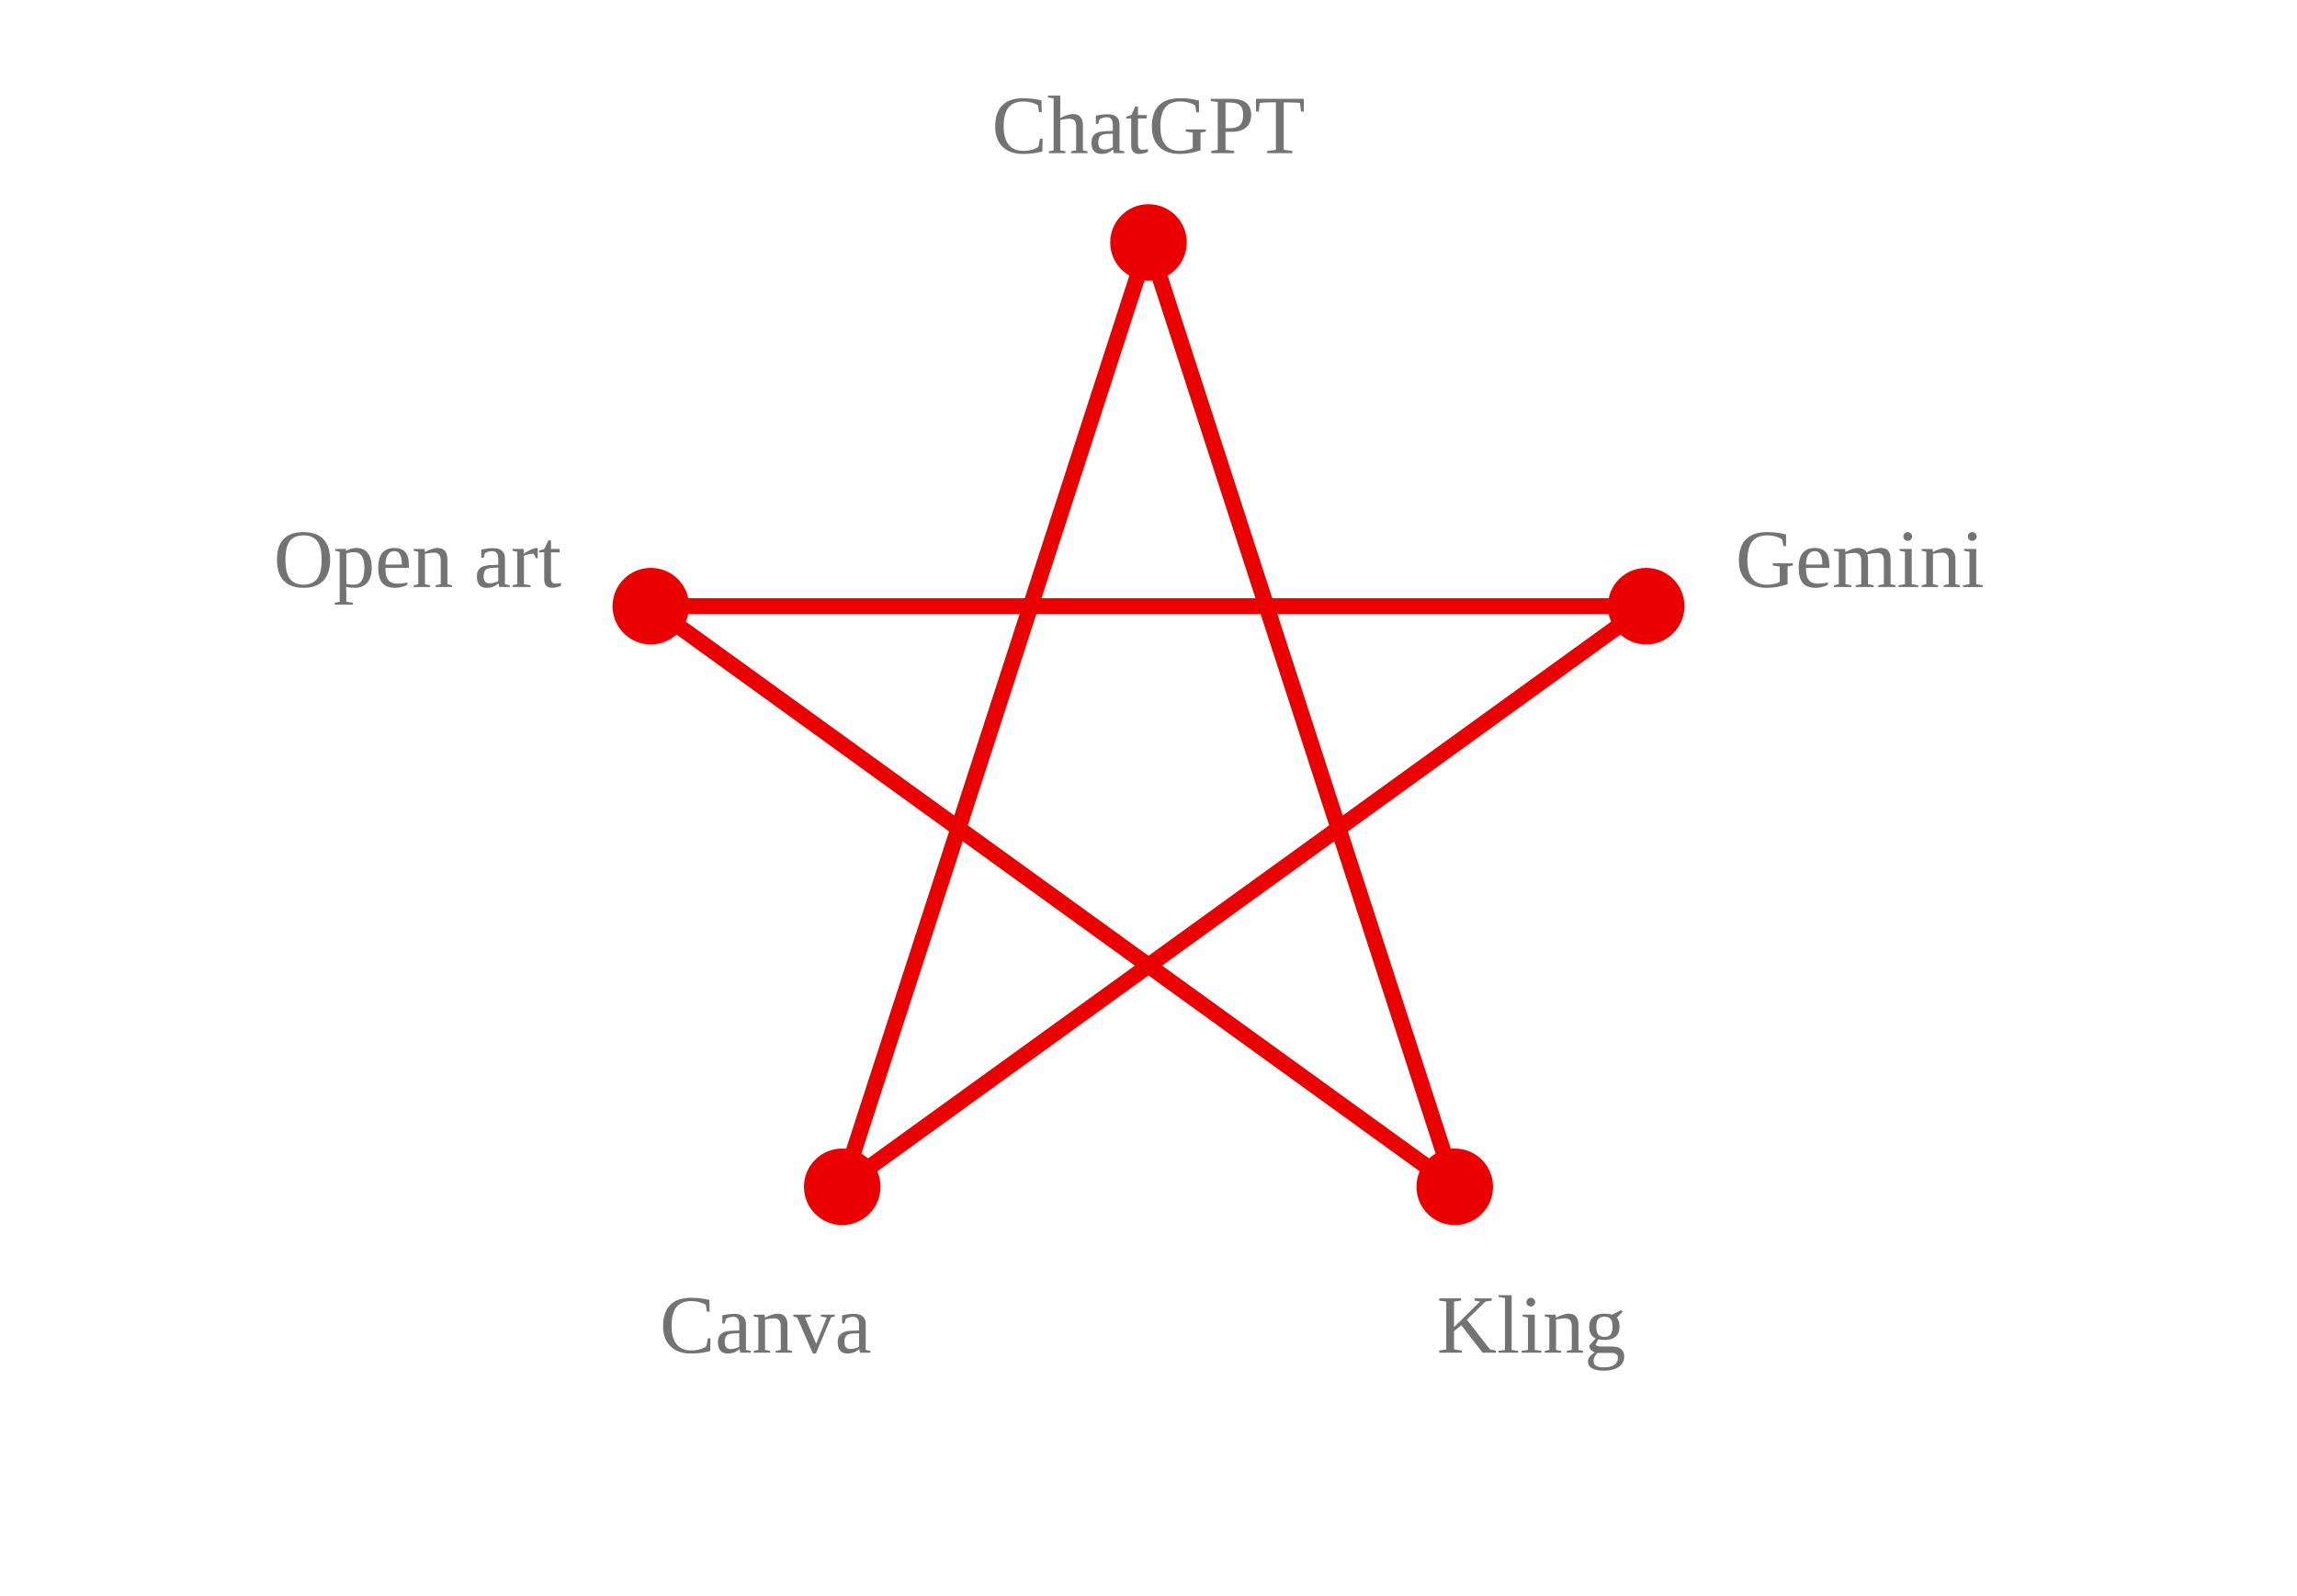
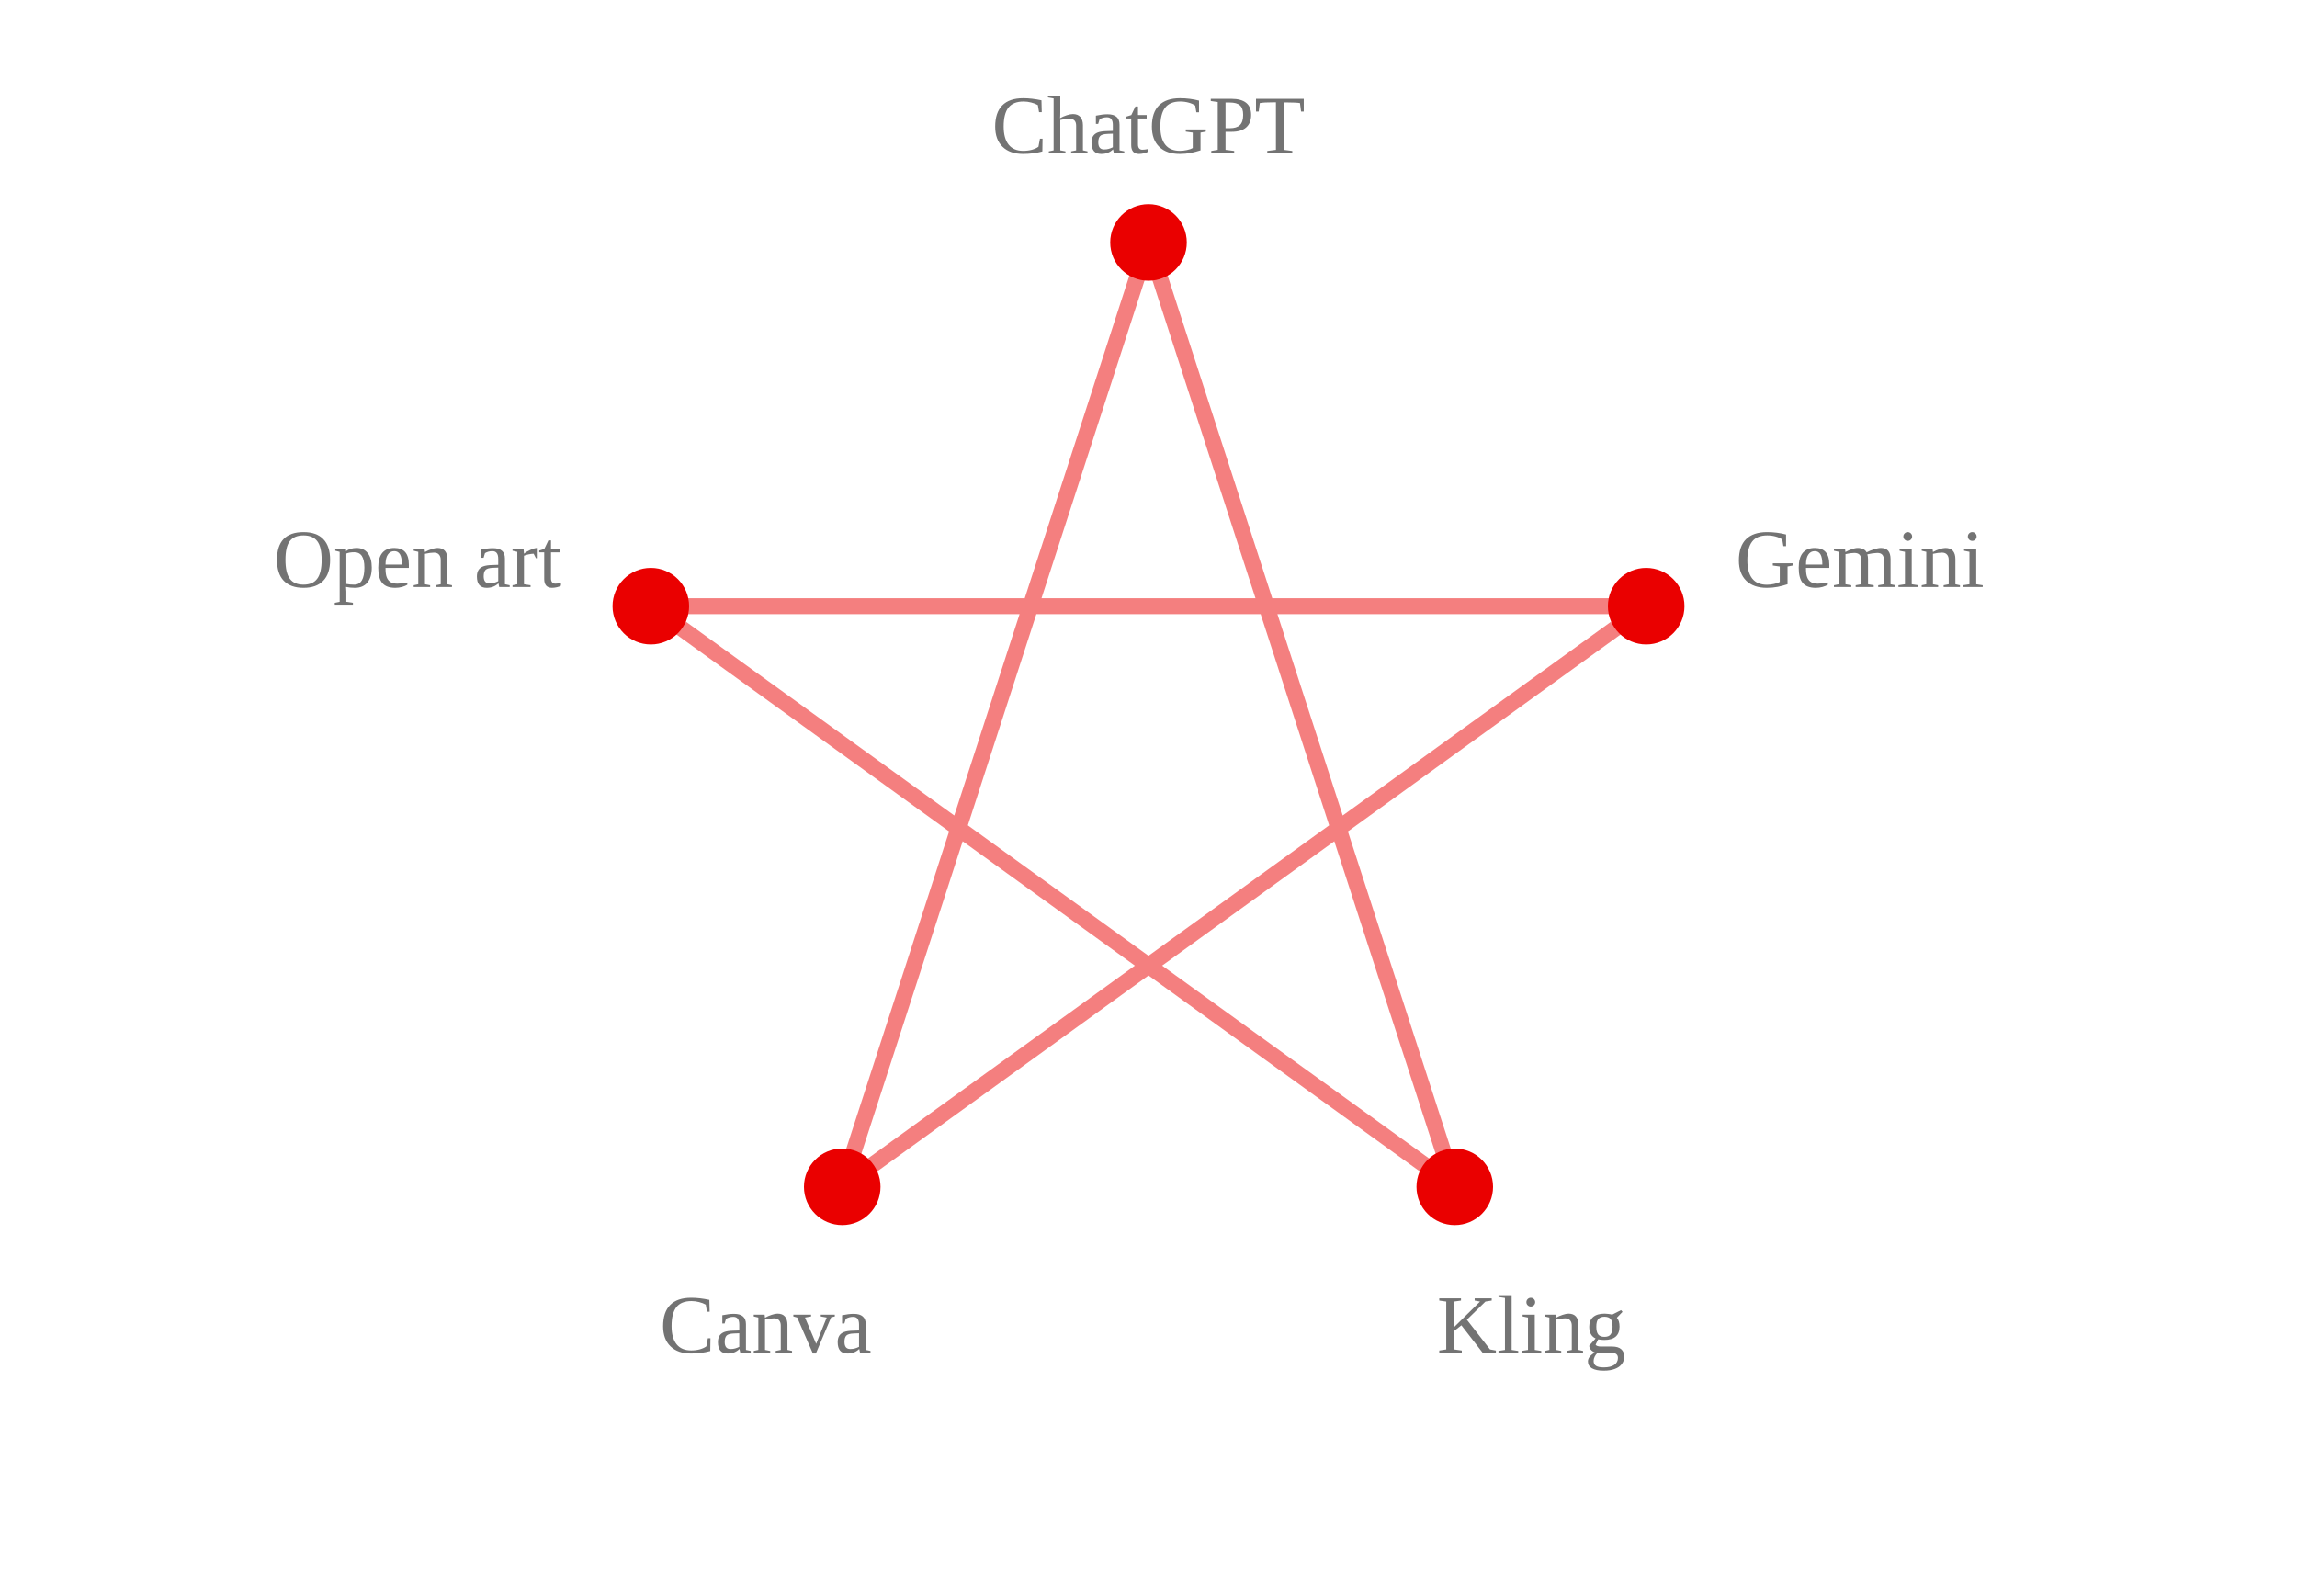
<svg viewBox="0 0 360 250" role="img" aria-label="The work crosses and re-crosses five tools — ChatGPT, Gemini, Kling, Canva and Open art — tracing a star rather than a line.">
-   <path d="M180,38 L228,186 L102,95 L258,95 L132,186 Z" fill="none" stroke="#ea0000" stroke-width="2.5" stroke-linecap="round" stroke-linejoin="round" />
+   <path d="M180,38 L228,186 L102,95 L258,95 L132,186 Z" fill="none" stroke="#ea0000" stroke-opacity=".5" stroke-width="2.5" stroke-linecap="round" stroke-linejoin="round" />
  <g fill="#ea0000">
    <circle cx="180" cy="38" r="6" />
    <circle cx="258" cy="95" r="6" />
    <circle cx="228" cy="186" r="6" />
    <circle cx="132" cy="186" r="6" />
    <circle cx="102" cy="95" r="6" />
  </g>
  <g font-size="13" fill="currentColor" opacity=".55">
    <text x="180" y="24" text-anchor="middle">ChatGPT</text>
    <text x="272" y="92">Gemini</text>
    <text x="240" y="212" text-anchor="middle">Kling</text>
    <text x="120" y="212" text-anchor="middle">Canva</text>
    <text x="88" y="92" text-anchor="end">Open art</text>
  </g>
</svg>
